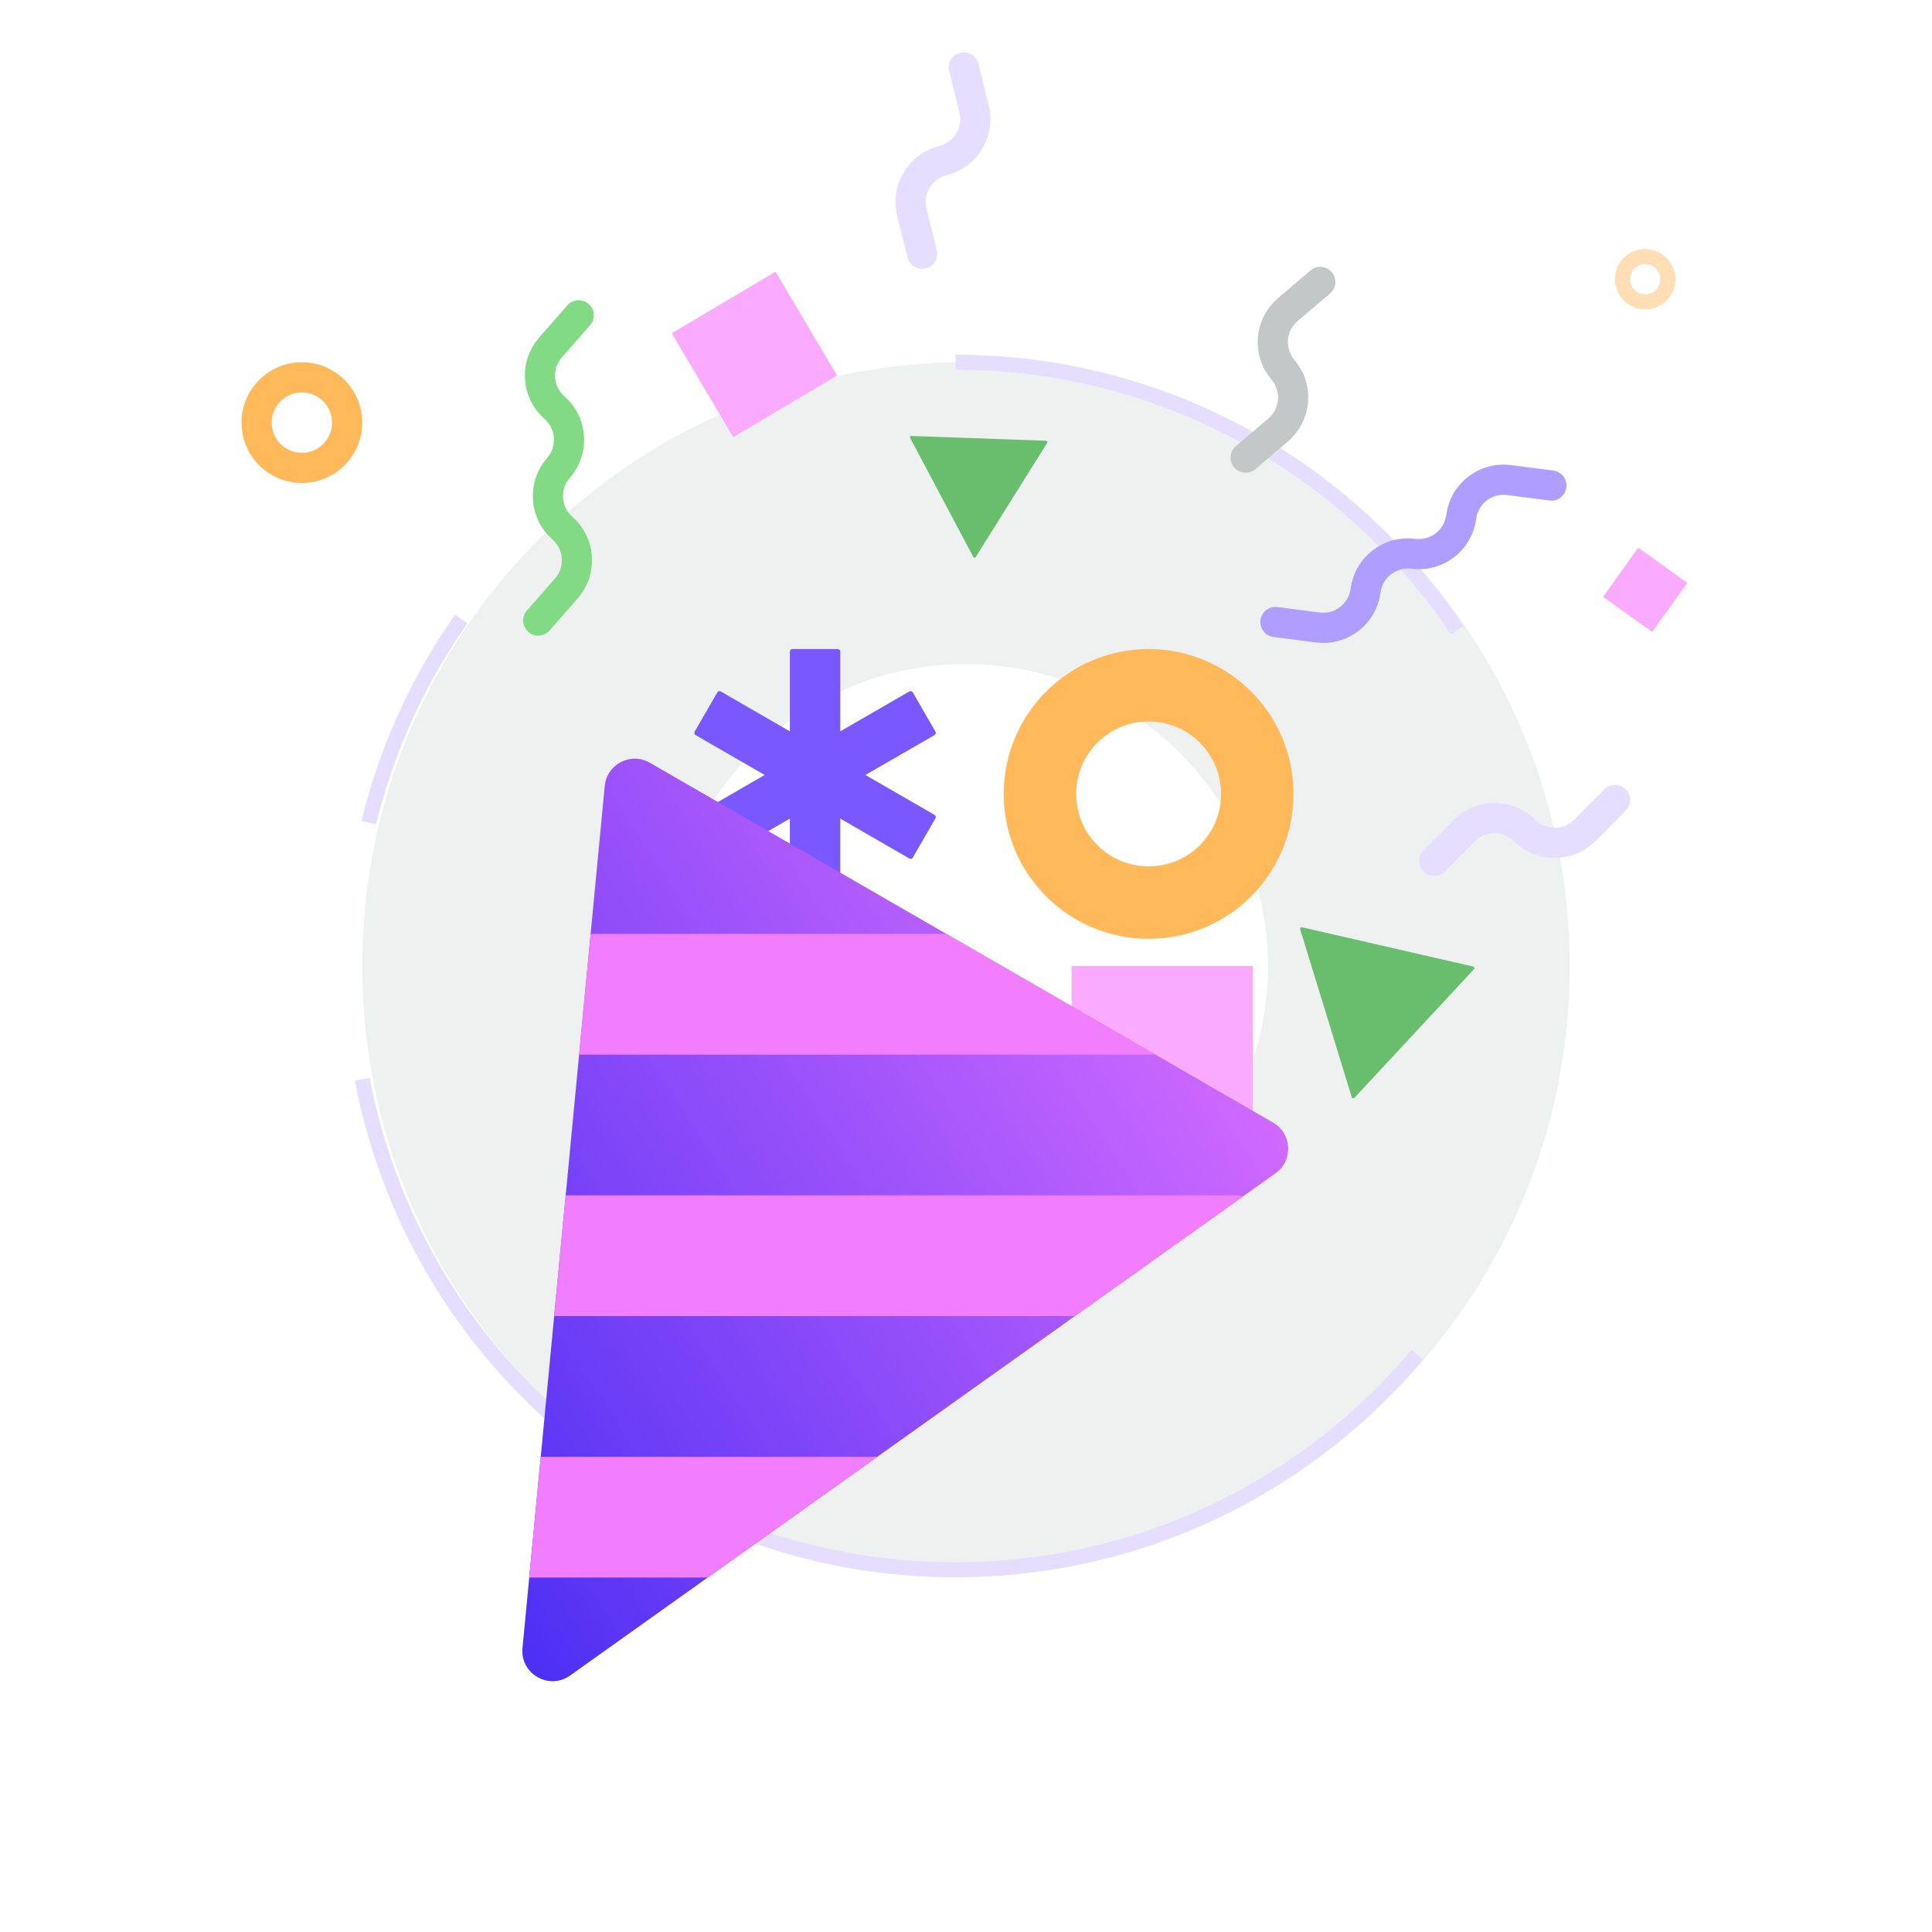
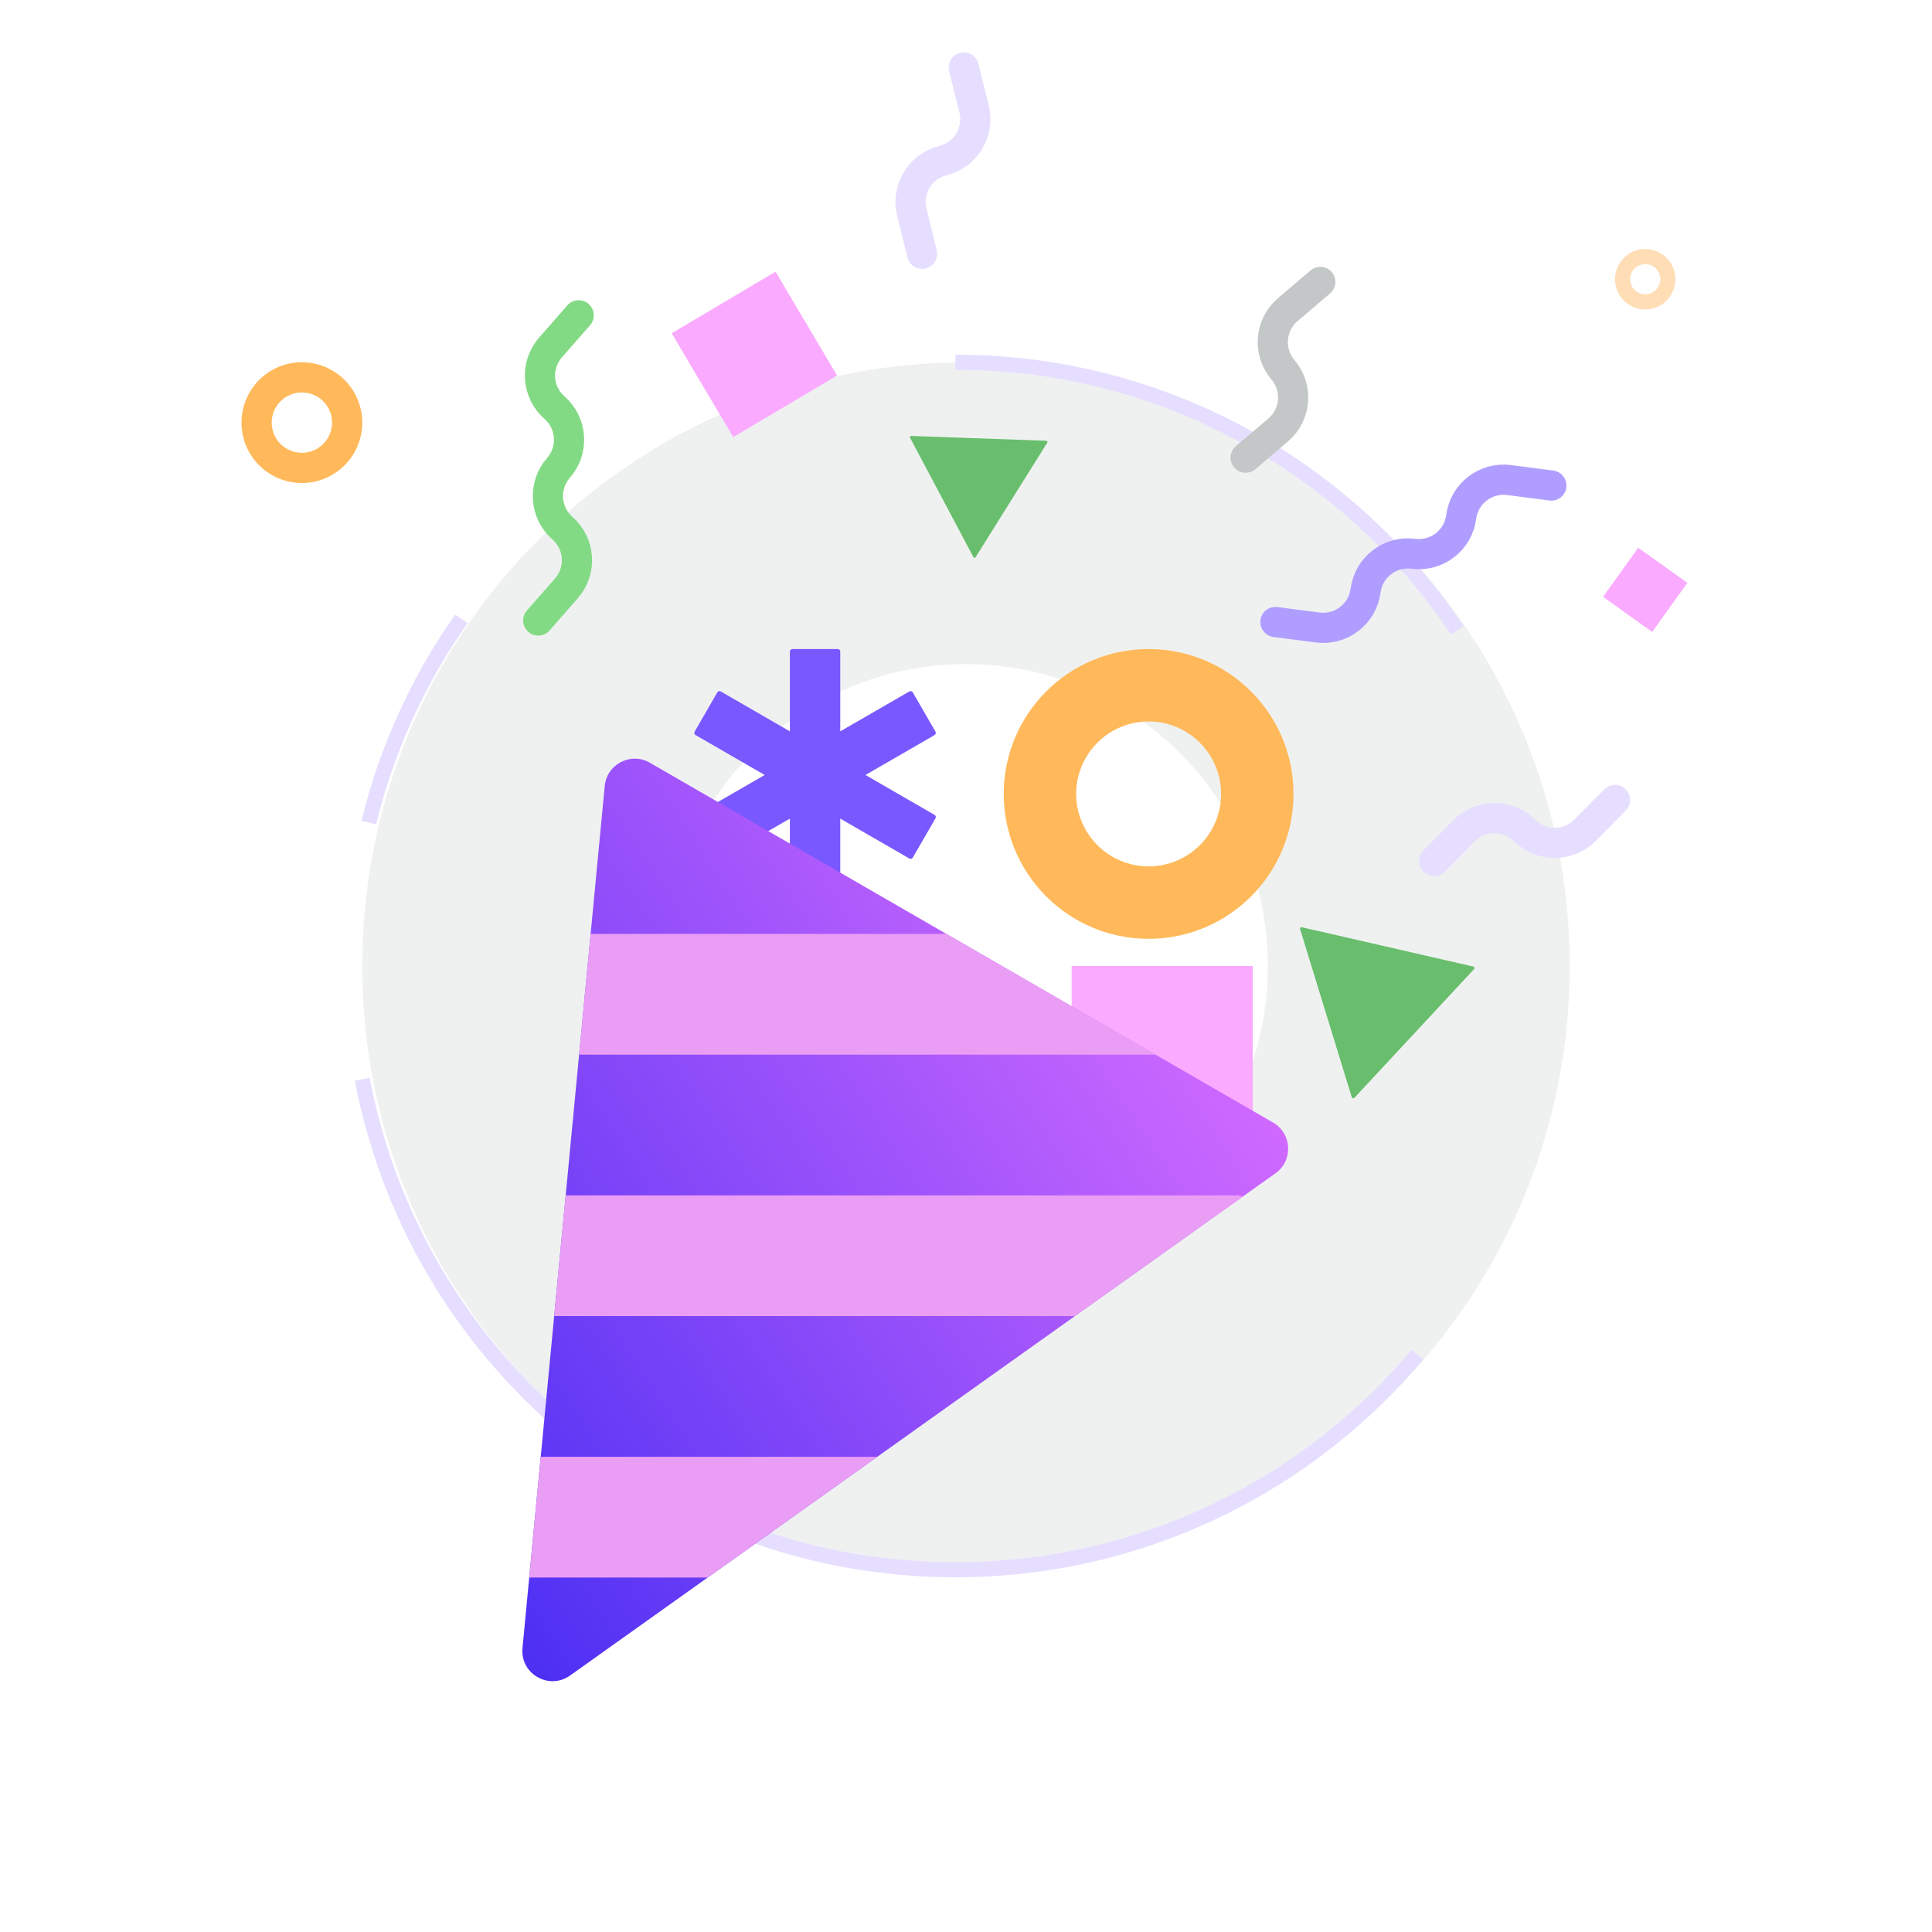
- <svg xmlns="http://www.w3.org/2000/svg" width="160" height="160" viewBox="0 0 160 160" fill="none">
-   <path fill-rule="evenodd" clip-rule="evenodd" d="M80 130C107.614 130 130 107.614 130 80C130 52.386 107.614 30 80 30C52.386 30 30 52.386 30 80C30 107.614 52.386 130 80 130ZM80 105C93.807 105 105 93.807 105 80C105 66.193 93.807 55 80 55C66.193 55 55 66.193 55 80C55 93.807 66.193 105 80 105Z" fill="#EFF1F1" />
-   <path d="M44.575 51.387L46.906 48.729C48.193 47.26 48.046 45.027 46.578 43.739V43.739C45.11 42.452 44.963 40.218 46.25 38.75V38.75C47.537 37.282 47.39 35.048 45.922 33.761V33.761C44.454 32.474 44.307 30.24 45.594 28.772L47.925 26.113" stroke="#83DA85" stroke-width="2.5" stroke-linecap="round" stroke-linejoin="round" />
-   <rect x="55.625" y="27.598" width="10" height="10" transform="rotate(-30.6488 55.625 27.5977)" fill="#FAABFF" />
-   <rect x="135.671" y="45.36" width="5" height="5" transform="rotate(35.5802 135.671 45.3599)" fill="#FAABFF" />
-   <rect x="88.75" y="80" width="15" height="15" fill="#FAABFF" />
-   <path d="M75.366 36.251C75.33 36.183 75.381 36.101 75.458 36.104L86.652 36.502C86.728 36.505 86.774 36.59 86.733 36.655L80.791 46.15C80.75 46.215 80.654 46.212 80.618 46.144L75.366 36.251Z" fill="#68BE6C" />
-   <path d="M107.673 76.957C107.644 76.862 107.729 76.77 107.827 76.793L122.008 80.046C122.106 80.068 122.142 80.188 122.074 80.261L112.166 90.916C112.098 90.989 111.976 90.961 111.947 90.866L107.673 76.957Z" fill="#68BE6C" />
-   <path fill-rule="evenodd" clip-rule="evenodd" d="M65.414 53.959C65.414 53.843 65.508 53.75 65.623 53.75H69.378C69.493 53.75 69.587 53.843 69.587 53.959V60.567L75.309 57.263C75.409 57.205 75.537 57.239 75.594 57.339L77.472 60.591C77.53 60.691 77.495 60.819 77.396 60.876L71.672 64.18L77.395 67.485C77.495 67.542 77.529 67.67 77.472 67.77L75.594 71.022C75.537 71.121 75.409 71.156 75.309 71.098L69.587 67.794V74.402C69.587 74.518 69.493 74.611 69.378 74.611H65.623C65.508 74.611 65.414 74.518 65.414 74.402V67.793L59.691 71.098C59.591 71.156 59.463 71.121 59.406 71.022L57.528 67.77C57.471 67.67 57.505 67.542 57.605 67.485L63.328 64.18L57.604 60.876C57.505 60.819 57.47 60.691 57.528 60.591L59.406 57.339C59.463 57.239 59.591 57.205 59.69 57.263L65.414 60.568V53.959Z" fill="#7958FF" />
-   <path fill-rule="evenodd" clip-rule="evenodd" d="M95.125 77.75C101.752 77.75 107.125 72.377 107.125 65.75C107.125 59.123 101.752 53.75 95.125 53.75C88.498 53.75 83.125 59.123 83.125 65.75C83.125 72.377 88.498 77.75 95.125 77.75ZM95.125 71.749C98.439 71.749 101.125 69.063 101.125 65.75C101.125 62.436 98.439 59.75 95.125 59.75C91.811 59.75 89.125 62.436 89.125 65.75C89.125 69.063 91.811 71.749 95.125 71.749Z" fill="#FFB95A" />
-   <path fill-rule="evenodd" clip-rule="evenodd" d="M25 40C27.761 40 30 37.761 30 35C30 32.239 27.761 30 25 30C22.239 30 20 32.239 20 35C20 37.761 22.239 40 25 40ZM25 37.5C26.381 37.5 27.5 36.381 27.5 35C27.5 33.619 26.381 32.5 25 32.5C23.619 32.5 22.5 33.619 22.5 35C22.5 36.381 23.619 37.5 25 37.5Z" fill="#FFB95A" />
-   <path fill-rule="evenodd" clip-rule="evenodd" d="M136.25 25.625C137.631 25.625 138.75 24.506 138.75 23.125C138.75 21.744 137.631 20.625 136.25 20.625C134.869 20.625 133.75 21.744 133.75 23.125C133.75 24.506 134.869 25.625 136.25 25.625ZM136.25 24.375C136.94 24.375 137.5 23.815 137.5 23.125C137.5 22.435 136.94 21.875 136.25 21.875C135.56 21.875 135 22.435 135 23.125C135 23.815 135.56 24.375 136.25 24.375Z" fill="#FFDDB5" />
-   <path d="M79.123 30C84.005 30 88.724 30.7 93.185 32.005C104.552 35.33 114.242 42.583 120.685 52.196M117.386 112.188C116.283 113.497 115.115 114.748 113.886 115.938C112.669 117.115 111.392 118.232 110.06 119.282C107.812 121.055 105.408 122.639 102.873 124.01C99.821 125.661 96.578 127.003 93.185 127.995C88.724 129.3 84.005 130 79.123 130C67.442 130 56.696 125.994 48.185 119.282C38.91 111.967 32.288 101.438 30 89.375M38.21 51.25C36.419 53.794 34.859 56.513 33.561 59.375C32.297 62.164 31.28 65.091 30.541 68.125" stroke="#E6DEFF" stroke-width="1.25" />
-   <path d="M43.271 136.487C43.067 138.619 45.464 140.003 47.209 138.761L105.631 97.166C107.114 96.11 107.008 93.874 105.431 92.964L53.82 63.167C52.244 62.257 50.255 63.282 50.082 65.094L43.271 136.487Z" fill="url(#paint0_linear_3293_164131)" />
-   <mask id="mask0_3293_164131" style="mask-type:alpha" maskUnits="userSpaceOnUse" x="43" y="62" width="64" height="78">
-     <path d="M43.271 136.487C43.067 138.619 45.464 140.003 47.209 138.761L105.631 97.166C107.114 96.11 107.008 93.874 105.431 92.964L53.82 63.167C52.244 62.257 50.255 63.282 50.082 65.094L43.271 136.487Z" fill="#AF9EFF" />
+ <svg xmlns="http://www.w3.org/2000/svg" width="256" height="256" viewBox="0 0 256 256" fill="none">
+   <path fill-rule="evenodd" clip-rule="evenodd" d="M128 208C172.183 208 208 172.183 208 128C208 83.817 172.183 48 128 48C83.817 48 48 83.817 48 128C48 172.183 83.817 208 128 208ZM128 168C150.091 168 168 150.091 168 128C168 105.909 150.091 88 128 88C105.909 88 88 105.909 88 128C88 150.091 105.909 168 128 168Z" fill="#EFF1F1" />
+   <path d="M71.32 82.219L75.049 77.966C77.109 75.616 76.874 72.042 74.525 69.983V69.983C72.175 67.923 71.941 64.349 74 62V62C76.059 59.651 75.825 56.077 73.475 54.017V54.017C71.126 51.958 70.891 48.384 72.951 46.035L76.68 41.781" stroke="#83DA85" stroke-width="4" stroke-linecap="round" stroke-linejoin="round" />
+   <rect x="89" y="44.156" width="16" height="16" transform="rotate(-30.6488 89 44.1564)" fill="#FAABFF" />
+   <rect x="217.074" y="72.576" width="8" height="8" transform="rotate(35.5802 217.074 72.5758)" fill="#FAABFF" />
+   <rect x="142" y="128" width="24" height="24" fill="#FAABFF" />
+   <path d="M120.586 58.001C120.528 57.892 120.61 57.761 120.733 57.766L138.643 58.404C138.766 58.408 138.838 58.544 138.773 58.648L129.266 73.84C129.2 73.944 129.046 73.939 128.989 73.83L120.586 58.001Z" fill="#68BE6C" />
+   <path d="M172.277 123.132C172.23 122.979 172.366 122.833 172.522 122.868L195.213 128.073C195.369 128.109 195.428 128.3 195.319 128.417L179.466 145.466C179.357 145.583 179.162 145.538 179.115 145.385L172.277 123.132Z" fill="#68BE6C" />
+   <path fill-rule="evenodd" clip-rule="evenodd" d="M104.663 86.334C104.663 86.149 104.812 86 104.997 86H111.005C111.189 86 111.338 86.149 111.338 86.334V96.907L120.495 91.621C120.655 91.528 120.859 91.583 120.951 91.743L123.955 96.946C124.047 97.106 123.993 97.31 123.833 97.402L114.676 102.689L123.832 107.976C123.992 108.068 124.047 108.272 123.955 108.432L120.951 113.635C120.859 113.794 120.654 113.849 120.495 113.757L111.338 108.471V119.044C111.338 119.228 111.189 119.378 111.005 119.378H104.997C104.812 119.378 104.663 119.228 104.663 119.044V108.47L95.505 113.757C95.346 113.849 95.141 113.794 95.049 113.635L92.045 108.432C91.953 108.272 92.008 108.068 92.168 107.976L101.324 102.689L92.167 97.402C92.007 97.31 91.953 97.106 92.045 96.946L95.049 91.743C95.141 91.583 95.345 91.528 95.505 91.621L104.663 96.908V86.334Z" fill="#7958FF" />
+   <path fill-rule="evenodd" clip-rule="evenodd" d="M152.2 124.399C162.803 124.399 171.399 115.803 171.399 105.2C171.399 94.596 162.803 86 152.2 86C141.596 86 133 94.596 133 105.2C133 115.803 141.596 124.399 152.2 124.399ZM152.2 114.799C157.502 114.799 161.799 110.502 161.799 105.2C161.799 99.898 157.502 95.6 152.2 95.6C146.898 95.6 142.6 99.898 142.6 105.2C142.6 110.502 146.898 114.799 152.2 114.799Z" fill="#FFB95A" />
+   <path fill-rule="evenodd" clip-rule="evenodd" d="M40 64C44.418 64 48 60.418 48 56C48 51.582 44.418 48 40 48C35.582 48 32 51.582 32 56C32 60.418 35.582 64 40 64ZM40 60C42.209 60 44 58.209 44 56C44 53.791 42.209 52 40 52C37.791 52 36 53.791 36 56C36 58.209 37.791 60 40 60Z" fill="#FFB95A" />
+   <path fill-rule="evenodd" clip-rule="evenodd" d="M218 41C220.209 41 222 39.209 222 37C222 34.791 220.209 33 218 33C215.791 33 214 34.791 214 37C214 39.209 215.791 41 218 41ZM218 39C219.105 39 220 38.105 220 37C220 35.895 219.105 35 218 35C216.895 35 216 35.895 216 37C216 38.105 216.895 39 218 39Z" fill="#FFDDB5" />
+   <path d="M126.596 48C134.408 48 141.959 49.12 149.096 51.208C167.283 56.528 182.787 68.133 193.096 83.513M187.817 179.5C186.054 181.595 184.184 183.597 182.218 185.5C180.27 187.384 178.227 189.171 176.096 190.851C172.499 193.688 168.653 196.222 164.596 198.416C159.713 201.057 154.524 203.205 149.096 204.792C141.959 206.88 134.408 208 126.596 208C107.907 208 90.714 201.591 77.096 190.851C62.256 179.148 51.661 162.301 48 143M61.136 82C58.27 86.07 55.775 90.42 53.698 95C51.674 99.463 50.049 104.145 48.866 109" stroke="#E6DEFF" stroke-width="2" />
+   <path d="M69.233 218.378C68.907 221.79 72.743 224.004 75.535 222.017L169.01 155.465C171.382 153.776 171.212 150.199 168.69 148.743L86.112 101.066C83.59 99.61 80.407 101.251 80.13 104.151L69.233 218.378Z" fill="url(#paint0_linear_422_12204)" />
+   <mask id="mask0_422_12204" style="mask-type:alpha" maskUnits="userSpaceOnUse" x="69" y="100" width="102" height="123">
+     <path d="M69.233 218.378C68.908 221.79 72.743 224.004 75.535 222.017L169.01 155.465C171.383 153.776 171.212 150.199 168.69 148.743L86.113 101.066C83.591 99.61 80.407 101.251 80.131 104.151L69.233 218.378Z" fill="#AF9EFF" />
  </mask>
-   <g mask="url(#mask0_3293_164131)">
-     <rect x="35.784" y="77.343" width="80" height="10" rx="0.8" fill="#F07EFF" />
-     <rect x="23.284" y="98.993" width="80" height="10" rx="0.8" fill="#F07EFF" />
-     <rect x="10.784" y="120.644" width="80" height="10" rx="0.8" fill="#F07EFF" />
+   <g mask="url(#mask0_422_12204)">
+     <rect x="57.255" y="123.748" width="128" height="16" rx="1.28" fill="#EA9DF4" />
+     <rect x="37.255" y="158.389" width="128" height="16" rx="1.28" fill="#EA9DF4" />
+     <rect x="17.255" y="193.03" width="128" height="16" rx="1.28" fill="#EA9DF4" />
  </g>
-   <path d="M103.159 37.901L105.851 35.609C107.337 34.343 107.516 32.112 106.25 30.625V30.625C104.984 29.139 105.163 26.907 106.65 25.641L109.342 23.349" stroke="#C4C7C7" stroke-width="2.5" stroke-linecap="round" stroke-linejoin="round" />
-   <path d="M105.625 51.513L109.131 51.967C111.068 52.218 112.841 50.851 113.091 48.914V48.914C113.342 46.978 115.115 45.611 117.051 45.862V45.862C118.988 46.112 120.761 44.746 121.011 42.809V42.809C121.262 40.873 123.035 39.506 124.971 39.757L128.478 40.21" stroke="#AF9EFF" stroke-width="2.5" stroke-linecap="round" stroke-linejoin="round" />
-   <path d="M76.366 21.016L75.513 17.585C75.042 15.69 76.196 13.772 78.091 13.301V13.301C79.986 12.83 81.141 10.912 80.669 9.017L79.817 5.586" stroke="#E6DEFF" stroke-width="2.5" stroke-linecap="round" stroke-linejoin="round" />
-   <path d="M118.769 71.307L121.26 68.797C122.635 67.411 124.874 67.403 126.26 68.778V68.778C127.645 70.154 129.884 70.145 131.26 68.76L133.75 66.25" stroke="#E6DEFF" stroke-width="2.5" stroke-linecap="round" stroke-linejoin="round" />
+   <path d="M165.054 60.642L169.361 56.974C171.739 54.949 172.026 51.379 170 49V49C167.975 46.621 168.261 43.051 170.64 41.026L174.946 37.358" stroke="#C4C7C7" stroke-width="4" stroke-linecap="round" stroke-linejoin="round" />
+   <path d="M169 82.421L174.61 83.147C177.708 83.548 180.545 81.361 180.946 78.263V78.263C181.347 75.164 184.184 72.978 187.282 73.378V73.378C190.38 73.779 193.217 71.593 193.618 68.494V68.494C194.019 65.396 196.856 63.209 199.954 63.61L205.564 64.336" stroke="#AF9EFF" stroke-width="4" stroke-linecap="round" stroke-linejoin="round" />
+   <path d="M122.186 33.626L120.821 28.136C120.067 25.104 121.914 22.035 124.946 21.281V21.281C127.978 20.528 129.825 17.459 129.071 14.427L127.706 8.937" stroke="#E6DEFF" stroke-width="4" stroke-linecap="round" stroke-linejoin="round" />
+   <path d="M190.03 114.09L194.015 110.075C196.216 107.858 199.798 107.844 202.015 110.045V110.045C204.233 112.246 207.814 112.232 210.015 110.015L214 106" stroke="#E6DEFF" stroke-width="4" stroke-linecap="round" stroke-linejoin="round" />
  <defs>
-     <linearGradient id="paint0_linear_3293_164131" x1="42.188" y1="139.688" x2="108.156" y2="96.971" gradientUnits="userSpaceOnUse">
+     <linearGradient id="paint0_linear_422_12204" x1="67.5" y1="223.5" x2="173.05" y2="155.153" gradientUnits="userSpaceOnUse">
      <stop stop-color="#492EF3" />
      <stop offset="1" stop-color="#CF69FF" />
    </linearGradient>
  </defs>
</svg>
